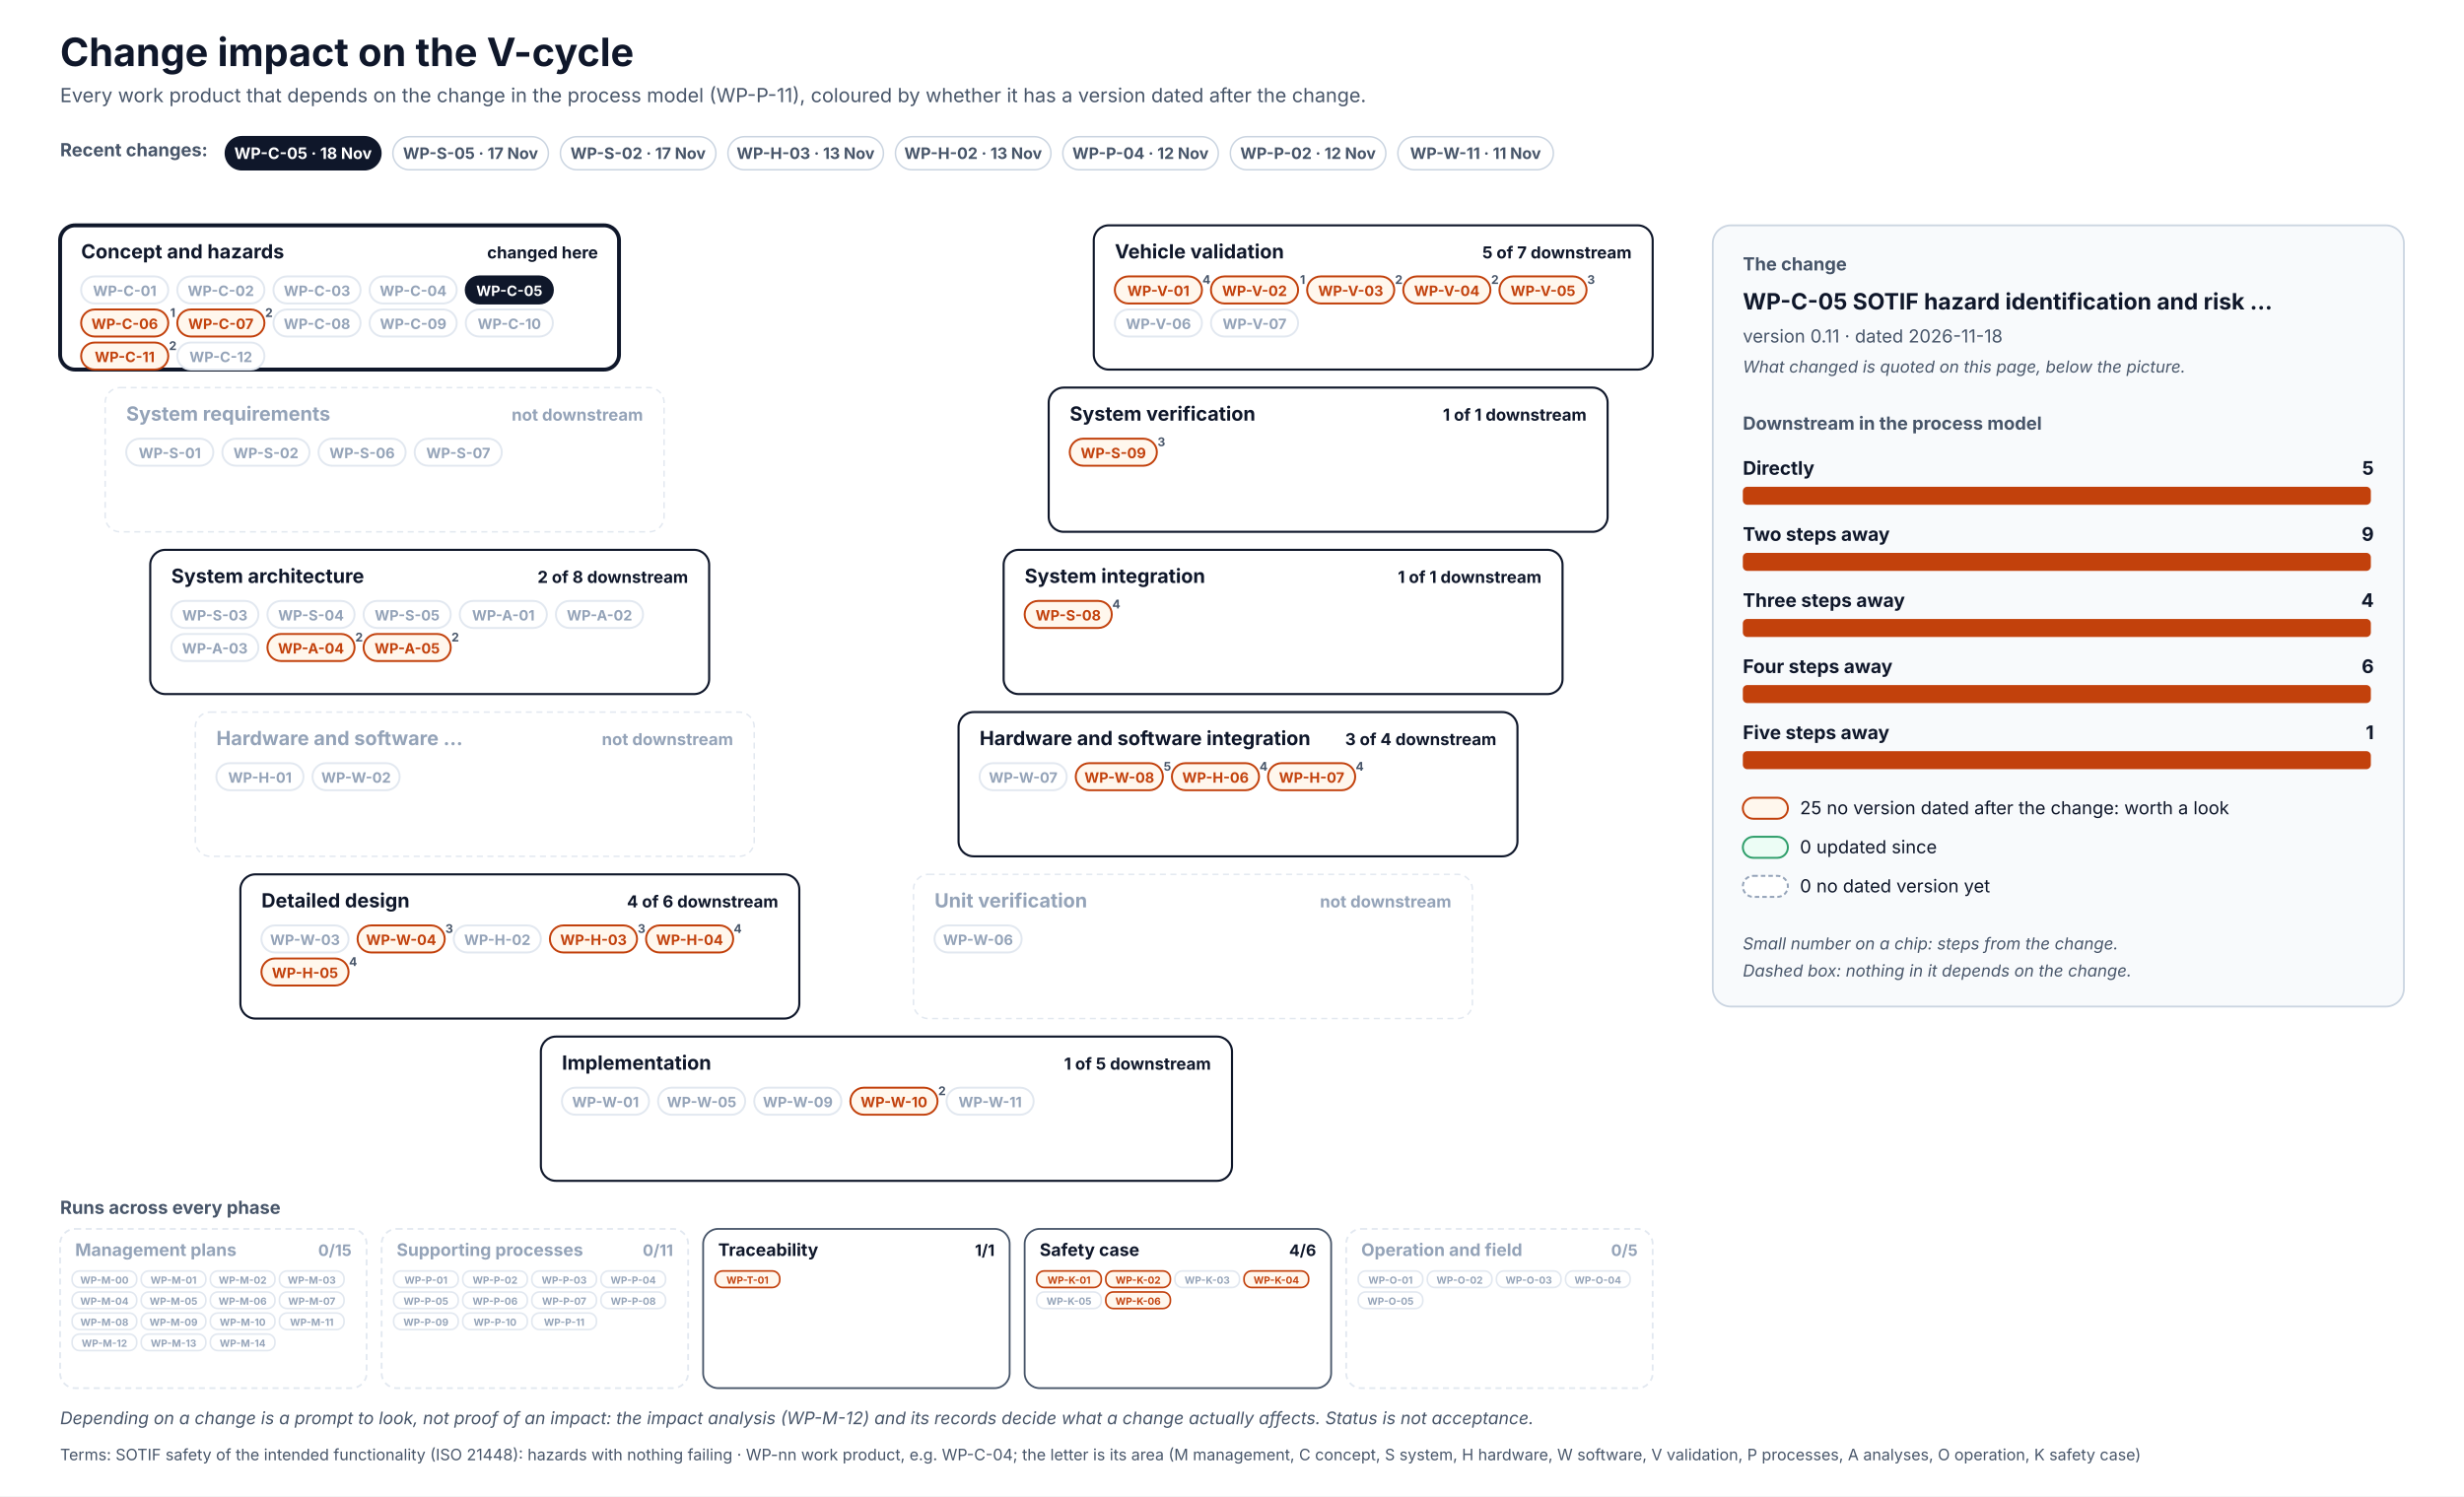
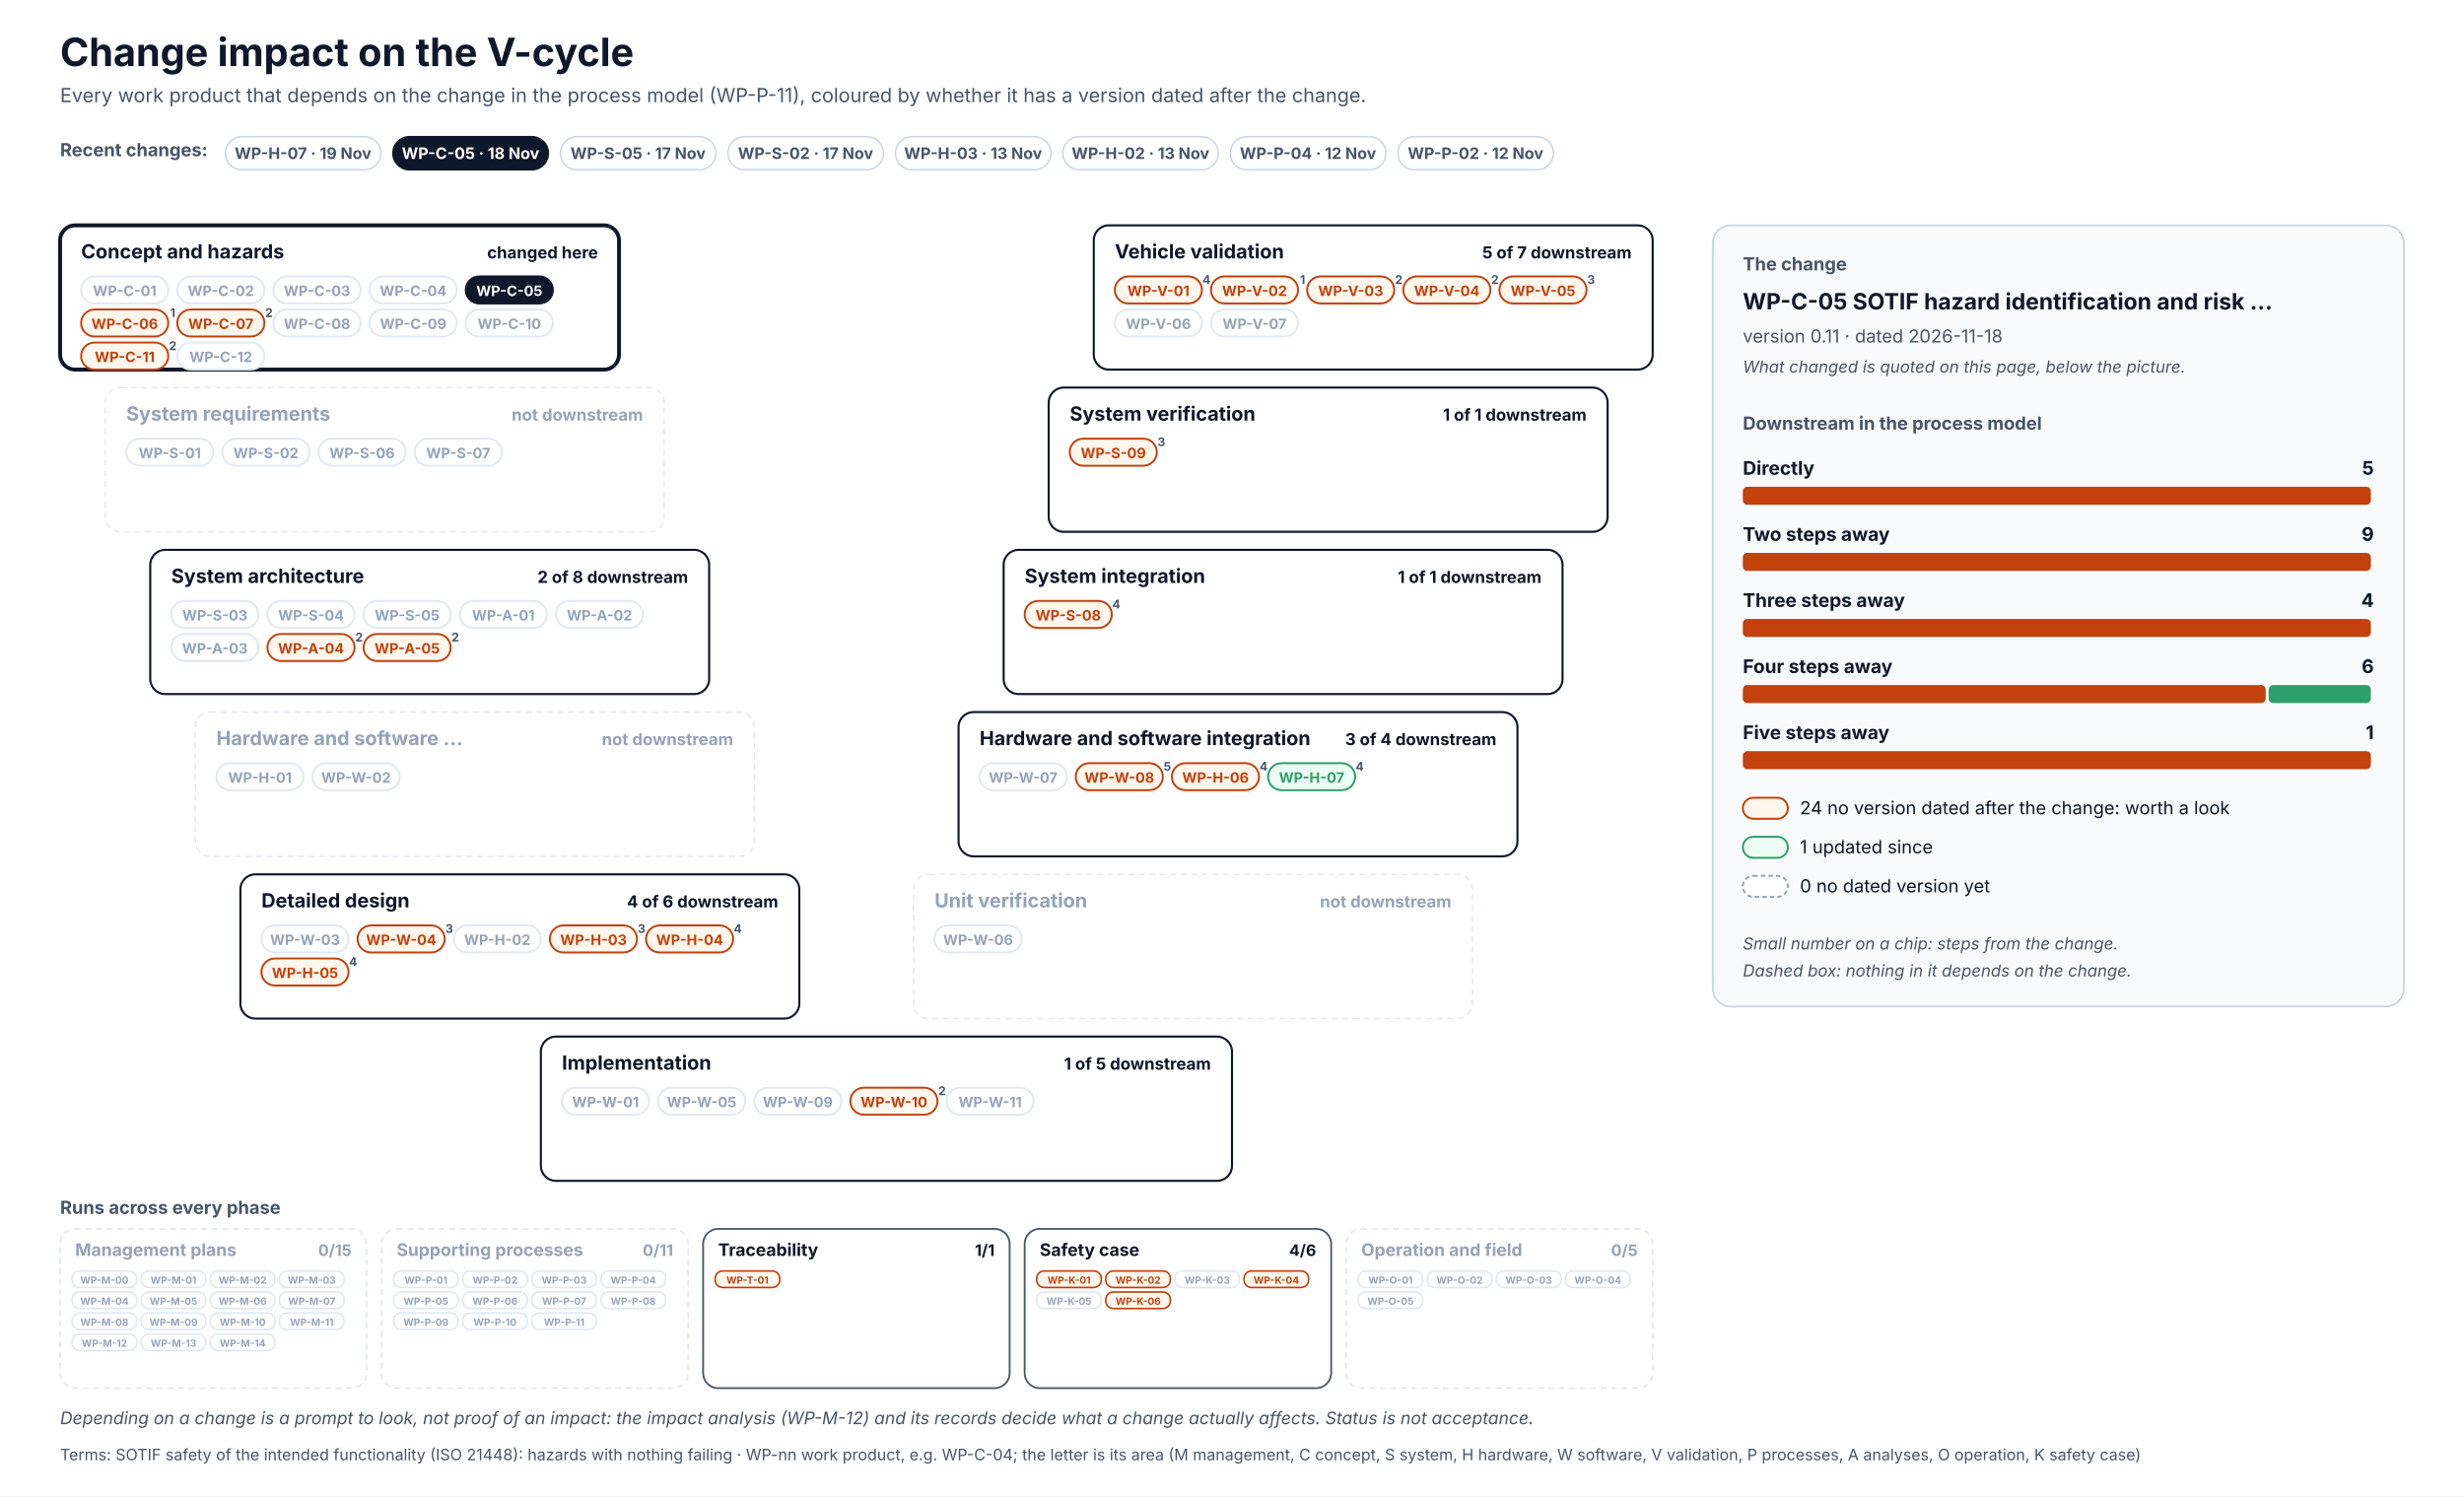
<svg xmlns="http://www.w3.org/2000/svg" width="1640" height="996" viewBox="0 0 1640 996" font-family="Inter, 'Segoe UI', Helvetica, Arial, sans-serif" role="img">
  <defs>
    <pattern id="hatch" patternUnits="userSpaceOnUse" width="6" height="6" patternTransform="rotate(45)">
      <rect width="6" height="6" fill="#F1F5F9" />
      <line x1="0" y1="0" x2="0" y2="6" stroke="#CBD5E1" stroke-width="2" />
    </pattern>
  </defs>
  <rect x="0" y="0" width="1640" height="996" rx="0" fill="#FFFFFF" stroke="none" stroke-width="0" />
  <text x="40" y="44" font-size="26" fill="#0F172A" font-weight="700">Change impact on the V-cycle</text>
  <text x="40" y="68" font-size="13" fill="#475569">Every work product that depends on the change in the process model (WP-P-11), coloured by whether it has a version dated after the change.</text>
  <text x="40" y="104" font-size="12" fill="#475569" font-weight="700">Recent changes:</text>
  <g transform="translate(150,91)">
+     <rect x="0" y="0" width="103.5" height="22" rx="11.0" fill="#FFFFFF" stroke="#CBD5E1" stroke-width="1" />
+     <text x="51.7" y="14.8" font-size="10.5" fill="#475569" font-weight="700" text-anchor="middle">WP-H-07 · 19 Nov</text>
+   </g>
+   <g transform="translate(261.5,91)">
    <rect x="0" y="0" width="103.5" height="22" rx="11.0" fill="#0F172A" stroke="#0F172A" stroke-width="1" />
    <text x="51.7" y="14.8" font-size="10.5" fill="#FFFFFF" font-weight="700" text-anchor="middle">WP-C-05 · 18 Nov</text>
  </g>
-   <g transform="translate(261.5,91)">
+   <g transform="translate(373,91)">
    <rect x="0" y="0" width="103.5" height="22" rx="11.0" fill="#FFFFFF" stroke="#CBD5E1" stroke-width="1" />
    <text x="51.7" y="14.8" font-size="10.5" fill="#475569" font-weight="700" text-anchor="middle">WP-S-05 · 17 Nov</text>
  </g>
-   <g transform="translate(373,91)">
+   <g transform="translate(484.5,91)">
    <rect x="0" y="0" width="103.5" height="22" rx="11.0" fill="#FFFFFF" stroke="#CBD5E1" stroke-width="1" />
    <text x="51.7" y="14.8" font-size="10.5" fill="#475569" font-weight="700" text-anchor="middle">WP-S-02 · 17 Nov</text>
  </g>
-   <g transform="translate(484.5,91)">
+   <g transform="translate(596,91)">
    <rect x="0" y="0" width="103.5" height="22" rx="11.0" fill="#FFFFFF" stroke="#CBD5E1" stroke-width="1" />
    <text x="51.7" y="14.8" font-size="10.5" fill="#475569" font-weight="700" text-anchor="middle">WP-H-03 · 13 Nov</text>
  </g>
-   <g transform="translate(596,91)">
+   <g transform="translate(707.4,91)">
    <rect x="0" y="0" width="103.5" height="22" rx="11.0" fill="#FFFFFF" stroke="#CBD5E1" stroke-width="1" />
    <text x="51.7" y="14.8" font-size="10.5" fill="#475569" font-weight="700" text-anchor="middle">WP-H-02 · 13 Nov</text>
  </g>
-   <g transform="translate(707.4,91)">
+   <g transform="translate(818.9,91)">
    <rect x="0" y="0" width="103.5" height="22" rx="11.0" fill="#FFFFFF" stroke="#CBD5E1" stroke-width="1" />
    <text x="51.7" y="14.8" font-size="10.5" fill="#475569" font-weight="700" text-anchor="middle">WP-P-04 · 12 Nov</text>
  </g>
-   <g transform="translate(818.9,91)">
+   <g transform="translate(930.4,91)">
    <rect x="0" y="0" width="103.5" height="22" rx="11.0" fill="#FFFFFF" stroke="#CBD5E1" stroke-width="1" />
    <text x="51.7" y="14.8" font-size="10.5" fill="#475569" font-weight="700" text-anchor="middle">WP-P-02 · 12 Nov</text>
-   </g>
-   <g transform="translate(930.4,91)">
-     <rect x="0" y="0" width="103.5" height="22" rx="11.0" fill="#FFFFFF" stroke="#CBD5E1" stroke-width="1" />
-     <text x="51.7" y="14.8" font-size="10.5" fill="#475569" font-weight="700" text-anchor="middle">WP-W-11 · 11 Nov</text>
  </g>
  <rect x="40" y="150" width="372" height="96" rx="10" fill="#FFFFFF" stroke="#0F172A" stroke-width="2.6" />
  <text x="54" y="172" font-size="13" fill="#0F172A" font-weight="700">Concept and hazards</text>
  <text x="398" y="172" font-size="11" fill="#0F172A" font-weight="700" text-anchor="end">changed here</text>
  <rect x="54" y="184" width="58" height="18" rx="9.0" fill="#FFFFFF" stroke="#E2E8F0" stroke-width="1.3" />
  <text x="83" y="197" font-size="9.5" fill="#94A3B8" font-weight="700" text-anchor="middle">WP-C-01</text>
  <rect x="118" y="184" width="58" height="18" rx="9.0" fill="#FFFFFF" stroke="#E2E8F0" stroke-width="1.3" />
  <text x="147" y="197" font-size="9.5" fill="#94A3B8" font-weight="700" text-anchor="middle">WP-C-02</text>
  <rect x="182" y="184" width="58" height="18" rx="9.0" fill="#FFFFFF" stroke="#E2E8F0" stroke-width="1.3" />
  <text x="211" y="197" font-size="9.5" fill="#94A3B8" font-weight="700" text-anchor="middle">WP-C-03</text>
  <rect x="246" y="184" width="58" height="18" rx="9.0" fill="#FFFFFF" stroke="#E2E8F0" stroke-width="1.3" />
  <text x="275" y="197" font-size="9.5" fill="#94A3B8" font-weight="700" text-anchor="middle">WP-C-04</text>
  <rect x="310" y="184" width="58" height="18" rx="9.0" fill="#0F172A" stroke="#0F172A" stroke-width="1.3" />
  <text x="339" y="197" font-size="9.5" fill="#FFFFFF" font-weight="700" text-anchor="middle">WP-C-05</text>
  <rect x="54" y="206" width="58" height="18" rx="9.0" fill="#FFF7ED" stroke="#C2410C" stroke-width="1.3" />
  <text x="83" y="219" font-size="9.5" fill="#C2410C" font-weight="700" text-anchor="middle">WP-C-06</text>
  <text x="115" y="211" font-size="8" fill="#475569" font-weight="700" text-anchor="middle">1</text>
  <rect x="118" y="206" width="58" height="18" rx="9.0" fill="#FFF7ED" stroke="#C2410C" stroke-width="1.3" />
  <text x="147" y="219" font-size="9.5" fill="#C2410C" font-weight="700" text-anchor="middle">WP-C-07</text>
  <text x="179" y="211" font-size="8" fill="#475569" font-weight="700" text-anchor="middle">2</text>
  <rect x="182" y="206" width="58" height="18" rx="9.0" fill="#FFFFFF" stroke="#E2E8F0" stroke-width="1.3" />
  <text x="211" y="219" font-size="9.5" fill="#94A3B8" font-weight="700" text-anchor="middle">WP-C-08</text>
  <rect x="246" y="206" width="58" height="18" rx="9.0" fill="#FFFFFF" stroke="#E2E8F0" stroke-width="1.3" />
  <text x="275" y="219" font-size="9.5" fill="#94A3B8" font-weight="700" text-anchor="middle">WP-C-09</text>
  <rect x="310" y="206" width="58" height="18" rx="9.0" fill="#FFFFFF" stroke="#E2E8F0" stroke-width="1.3" />
  <text x="339" y="219" font-size="9.5" fill="#94A3B8" font-weight="700" text-anchor="middle">WP-C-10</text>
  <rect x="54" y="228" width="58" height="18" rx="9.0" fill="#FFF7ED" stroke="#C2410C" stroke-width="1.3" />
  <text x="83" y="241" font-size="9.5" fill="#C2410C" font-weight="700" text-anchor="middle">WP-C-11</text>
  <text x="115" y="233" font-size="8" fill="#475569" font-weight="700" text-anchor="middle">2</text>
  <rect x="118" y="228" width="58" height="18" rx="9.0" fill="#FFFFFF" stroke="#E2E8F0" stroke-width="1.3" />
  <text x="147" y="241" font-size="9.5" fill="#94A3B8" font-weight="700" text-anchor="middle">WP-C-12</text>
  <rect x="728" y="150" width="372" height="96" rx="10" fill="#FFFFFF" stroke="#0F172A" stroke-width="1.4" />
  <text x="742" y="172" font-size="13" fill="#0F172A" font-weight="700">Vehicle validation</text>
  <text x="1086" y="172" font-size="11" fill="#0F172A" font-weight="700" text-anchor="end">5 of 7 downstream</text>
  <rect x="742" y="184" width="58" height="18" rx="9.0" fill="#FFF7ED" stroke="#C2410C" stroke-width="1.3" />
  <text x="771" y="197" font-size="9.5" fill="#C2410C" font-weight="700" text-anchor="middle">WP-V-01</text>
  <text x="803" y="189" font-size="8" fill="#475569" font-weight="700" text-anchor="middle">4</text>
  <rect x="806" y="184" width="58" height="18" rx="9.0" fill="#FFF7ED" stroke="#C2410C" stroke-width="1.3" />
  <text x="835" y="197" font-size="9.5" fill="#C2410C" font-weight="700" text-anchor="middle">WP-V-02</text>
  <text x="867" y="189" font-size="8" fill="#475569" font-weight="700" text-anchor="middle">1</text>
  <rect x="870" y="184" width="58" height="18" rx="9.0" fill="#FFF7ED" stroke="#C2410C" stroke-width="1.3" />
  <text x="899" y="197" font-size="9.5" fill="#C2410C" font-weight="700" text-anchor="middle">WP-V-03</text>
  <text x="931" y="189" font-size="8" fill="#475569" font-weight="700" text-anchor="middle">2</text>
  <rect x="934" y="184" width="58" height="18" rx="9.0" fill="#FFF7ED" stroke="#C2410C" stroke-width="1.3" />
  <text x="963" y="197" font-size="9.5" fill="#C2410C" font-weight="700" text-anchor="middle">WP-V-04</text>
  <text x="995" y="189" font-size="8" fill="#475569" font-weight="700" text-anchor="middle">2</text>
  <rect x="998" y="184" width="58" height="18" rx="9.0" fill="#FFF7ED" stroke="#C2410C" stroke-width="1.3" />
  <text x="1027" y="197" font-size="9.5" fill="#C2410C" font-weight="700" text-anchor="middle">WP-V-05</text>
  <text x="1059" y="189" font-size="8" fill="#475569" font-weight="700" text-anchor="middle">3</text>
  <rect x="742" y="206" width="58" height="18" rx="9.0" fill="#FFFFFF" stroke="#E2E8F0" stroke-width="1.3" />
  <text x="771" y="219" font-size="9.5" fill="#94A3B8" font-weight="700" text-anchor="middle">WP-V-06</text>
  <rect x="806" y="206" width="58" height="18" rx="9.0" fill="#FFFFFF" stroke="#E2E8F0" stroke-width="1.3" />
  <text x="835" y="219" font-size="9.5" fill="#94A3B8" font-weight="700" text-anchor="middle">WP-V-07</text>
  <rect x="70" y="258" width="372" height="96" rx="10" fill="#FFFFFF" stroke="#E2E8F0" stroke-width="1" stroke-dasharray="4 3" />
  <text x="84" y="280" font-size="13" fill="#94A3B8" font-weight="700">System requirements</text>
  <text x="428" y="280" font-size="11" fill="#94A3B8" font-weight="700" text-anchor="end">not downstream</text>
  <rect x="84" y="292" width="58" height="18" rx="9.0" fill="#FFFFFF" stroke="#E2E8F0" stroke-width="1.3" />
  <text x="113" y="305" font-size="9.5" fill="#94A3B8" font-weight="700" text-anchor="middle">WP-S-01</text>
  <rect x="148" y="292" width="58" height="18" rx="9.0" fill="#FFFFFF" stroke="#E2E8F0" stroke-width="1.3" />
  <text x="177" y="305" font-size="9.5" fill="#94A3B8" font-weight="700" text-anchor="middle">WP-S-02</text>
  <rect x="212" y="292" width="58" height="18" rx="9.0" fill="#FFFFFF" stroke="#E2E8F0" stroke-width="1.3" />
  <text x="241" y="305" font-size="9.5" fill="#94A3B8" font-weight="700" text-anchor="middle">WP-S-06</text>
  <rect x="276" y="292" width="58" height="18" rx="9.0" fill="#FFFFFF" stroke="#E2E8F0" stroke-width="1.3" />
  <text x="305" y="305" font-size="9.5" fill="#94A3B8" font-weight="700" text-anchor="middle">WP-S-07</text>
  <rect x="698" y="258" width="372" height="96" rx="10" fill="#FFFFFF" stroke="#0F172A" stroke-width="1.4" />
  <text x="712" y="280" font-size="13" fill="#0F172A" font-weight="700">System verification</text>
  <text x="1056" y="280" font-size="11" fill="#0F172A" font-weight="700" text-anchor="end">1 of 1 downstream</text>
  <rect x="712" y="292" width="58" height="18" rx="9.0" fill="#FFF7ED" stroke="#C2410C" stroke-width="1.3" />
  <text x="741" y="305" font-size="9.5" fill="#C2410C" font-weight="700" text-anchor="middle">WP-S-09</text>
  <text x="773" y="297" font-size="8" fill="#475569" font-weight="700" text-anchor="middle">3</text>
  <rect x="100" y="366" width="372" height="96" rx="10" fill="#FFFFFF" stroke="#0F172A" stroke-width="1.4" />
  <text x="114" y="388" font-size="13" fill="#0F172A" font-weight="700">System architecture</text>
  <text x="458" y="388" font-size="11" fill="#0F172A" font-weight="700" text-anchor="end">2 of 8 downstream</text>
  <rect x="114" y="400" width="58" height="18" rx="9.0" fill="#FFFFFF" stroke="#E2E8F0" stroke-width="1.3" />
  <text x="143" y="413" font-size="9.5" fill="#94A3B8" font-weight="700" text-anchor="middle">WP-S-03</text>
  <rect x="178" y="400" width="58" height="18" rx="9.0" fill="#FFFFFF" stroke="#E2E8F0" stroke-width="1.3" />
  <text x="207" y="413" font-size="9.5" fill="#94A3B8" font-weight="700" text-anchor="middle">WP-S-04</text>
  <rect x="242" y="400" width="58" height="18" rx="9.0" fill="#FFFFFF" stroke="#E2E8F0" stroke-width="1.3" />
  <text x="271" y="413" font-size="9.5" fill="#94A3B8" font-weight="700" text-anchor="middle">WP-S-05</text>
  <rect x="306" y="400" width="58" height="18" rx="9.0" fill="#FFFFFF" stroke="#E2E8F0" stroke-width="1.3" />
  <text x="335" y="413" font-size="9.5" fill="#94A3B8" font-weight="700" text-anchor="middle">WP-A-01</text>
  <rect x="370" y="400" width="58" height="18" rx="9.0" fill="#FFFFFF" stroke="#E2E8F0" stroke-width="1.3" />
  <text x="399" y="413" font-size="9.5" fill="#94A3B8" font-weight="700" text-anchor="middle">WP-A-02</text>
  <rect x="114" y="422" width="58" height="18" rx="9.0" fill="#FFFFFF" stroke="#E2E8F0" stroke-width="1.3" />
  <text x="143" y="435" font-size="9.5" fill="#94A3B8" font-weight="700" text-anchor="middle">WP-A-03</text>
  <rect x="178" y="422" width="58" height="18" rx="9.0" fill="#FFF7ED" stroke="#C2410C" stroke-width="1.3" />
  <text x="207" y="435" font-size="9.5" fill="#C2410C" font-weight="700" text-anchor="middle">WP-A-04</text>
  <text x="239" y="427" font-size="8" fill="#475569" font-weight="700" text-anchor="middle">2</text>
  <rect x="242" y="422" width="58" height="18" rx="9.0" fill="#FFF7ED" stroke="#C2410C" stroke-width="1.3" />
  <text x="271" y="435" font-size="9.5" fill="#C2410C" font-weight="700" text-anchor="middle">WP-A-05</text>
  <text x="303" y="427" font-size="8" fill="#475569" font-weight="700" text-anchor="middle">2</text>
  <rect x="668" y="366" width="372" height="96" rx="10" fill="#FFFFFF" stroke="#0F172A" stroke-width="1.4" />
  <text x="682" y="388" font-size="13" fill="#0F172A" font-weight="700">System integration</text>
  <text x="1026" y="388" font-size="11" fill="#0F172A" font-weight="700" text-anchor="end">1 of 1 downstream</text>
  <rect x="682" y="400" width="58" height="18" rx="9.0" fill="#FFF7ED" stroke="#C2410C" stroke-width="1.3" />
  <text x="711" y="413" font-size="9.5" fill="#C2410C" font-weight="700" text-anchor="middle">WP-S-08</text>
  <text x="743" y="405" font-size="8" fill="#475569" font-weight="700" text-anchor="middle">4</text>
  <rect x="130" y="474" width="372" height="96" rx="10" fill="#FFFFFF" stroke="#E2E8F0" stroke-width="1" stroke-dasharray="4 3" />
  <text x="144" y="496" font-size="13" fill="#94A3B8" font-weight="700">Hardware and software …</text>
  <text x="488" y="496" font-size="11" fill="#94A3B8" font-weight="700" text-anchor="end">not downstream</text>
  <rect x="144" y="508" width="58" height="18" rx="9.0" fill="#FFFFFF" stroke="#E2E8F0" stroke-width="1.3" />
  <text x="173" y="521" font-size="9.5" fill="#94A3B8" font-weight="700" text-anchor="middle">WP-H-01</text>
  <rect x="208" y="508" width="58" height="18" rx="9.0" fill="#FFFFFF" stroke="#E2E8F0" stroke-width="1.3" />
  <text x="237" y="521" font-size="9.5" fill="#94A3B8" font-weight="700" text-anchor="middle">WP-W-02</text>
  <rect x="638" y="474" width="372" height="96" rx="10" fill="#FFFFFF" stroke="#0F172A" stroke-width="1.4" />
  <text x="652" y="496" font-size="13" fill="#0F172A" font-weight="700">Hardware and software integration</text>
  <text x="996" y="496" font-size="11" fill="#0F172A" font-weight="700" text-anchor="end">3 of 4 downstream</text>
  <rect x="652" y="508" width="58" height="18" rx="9.0" fill="#FFFFFF" stroke="#E2E8F0" stroke-width="1.3" />
  <text x="681" y="521" font-size="9.5" fill="#94A3B8" font-weight="700" text-anchor="middle">WP-W-07</text>
  <rect x="716" y="508" width="58" height="18" rx="9.0" fill="#FFF7ED" stroke="#C2410C" stroke-width="1.3" />
  <text x="745" y="521" font-size="9.5" fill="#C2410C" font-weight="700" text-anchor="middle">WP-W-08</text>
  <text x="777" y="513" font-size="8" fill="#475569" font-weight="700" text-anchor="middle">5</text>
  <rect x="780" y="508" width="58" height="18" rx="9.0" fill="#FFF7ED" stroke="#C2410C" stroke-width="1.3" />
  <text x="809" y="521" font-size="9.5" fill="#C2410C" font-weight="700" text-anchor="middle">WP-H-06</text>
  <text x="841" y="513" font-size="8" fill="#475569" font-weight="700" text-anchor="middle">4</text>
-   <rect x="844" y="508" width="58" height="18" rx="9.0" fill="#FFF7ED" stroke="#C2410C" stroke-width="1.3" />
-   <text x="873" y="521" font-size="9.5" fill="#C2410C" font-weight="700" text-anchor="middle">WP-H-07</text>
+   <rect x="844" y="508" width="58" height="18" rx="9.0" fill="#ECFDF5" stroke="#2E9E6A" stroke-width="1.3" />
+   <text x="873" y="521" font-size="9.5" fill="#2E9E6A" font-weight="700" text-anchor="middle">WP-H-07</text>
  <text x="905" y="513" font-size="8" fill="#475569" font-weight="700" text-anchor="middle">4</text>
  <rect x="160" y="582" width="372" height="96" rx="10" fill="#FFFFFF" stroke="#0F172A" stroke-width="1.4" />
  <text x="174" y="604" font-size="13" fill="#0F172A" font-weight="700">Detailed design</text>
  <text x="518" y="604" font-size="11" fill="#0F172A" font-weight="700" text-anchor="end">4 of 6 downstream</text>
  <rect x="174" y="616" width="58" height="18" rx="9.0" fill="#FFFFFF" stroke="#E2E8F0" stroke-width="1.3" />
  <text x="203" y="629" font-size="9.5" fill="#94A3B8" font-weight="700" text-anchor="middle">WP-W-03</text>
  <rect x="238" y="616" width="58" height="18" rx="9.0" fill="#FFF7ED" stroke="#C2410C" stroke-width="1.3" />
  <text x="267" y="629" font-size="9.5" fill="#C2410C" font-weight="700" text-anchor="middle">WP-W-04</text>
  <text x="299" y="621" font-size="8" fill="#475569" font-weight="700" text-anchor="middle">3</text>
  <rect x="302" y="616" width="58" height="18" rx="9.0" fill="#FFFFFF" stroke="#E2E8F0" stroke-width="1.3" />
  <text x="331" y="629" font-size="9.5" fill="#94A3B8" font-weight="700" text-anchor="middle">WP-H-02</text>
  <rect x="366" y="616" width="58" height="18" rx="9.0" fill="#FFF7ED" stroke="#C2410C" stroke-width="1.3" />
  <text x="395" y="629" font-size="9.5" fill="#C2410C" font-weight="700" text-anchor="middle">WP-H-03</text>
  <text x="427" y="621" font-size="8" fill="#475569" font-weight="700" text-anchor="middle">3</text>
  <rect x="430" y="616" width="58" height="18" rx="9.0" fill="#FFF7ED" stroke="#C2410C" stroke-width="1.3" />
  <text x="459" y="629" font-size="9.5" fill="#C2410C" font-weight="700" text-anchor="middle">WP-H-04</text>
  <text x="491" y="621" font-size="8" fill="#475569" font-weight="700" text-anchor="middle">4</text>
  <rect x="174" y="638" width="58" height="18" rx="9.0" fill="#FFF7ED" stroke="#C2410C" stroke-width="1.3" />
  <text x="203" y="651" font-size="9.5" fill="#C2410C" font-weight="700" text-anchor="middle">WP-H-05</text>
  <text x="235" y="643" font-size="8" fill="#475569" font-weight="700" text-anchor="middle">4</text>
  <rect x="608" y="582" width="372" height="96" rx="10" fill="#FFFFFF" stroke="#E2E8F0" stroke-width="1" stroke-dasharray="4 3" />
  <text x="622" y="604" font-size="13" fill="#94A3B8" font-weight="700">Unit verification</text>
  <text x="966" y="604" font-size="11" fill="#94A3B8" font-weight="700" text-anchor="end">not downstream</text>
  <rect x="622" y="616" width="58" height="18" rx="9.0" fill="#FFFFFF" stroke="#E2E8F0" stroke-width="1.3" />
  <text x="651" y="629" font-size="9.5" fill="#94A3B8" font-weight="700" text-anchor="middle">WP-W-06</text>
  <rect x="360" y="690" width="460" height="96" rx="10" fill="#FFFFFF" stroke="#0F172A" stroke-width="1.4" />
  <text x="374" y="712" font-size="13" fill="#0F172A" font-weight="700">Implementation</text>
  <text x="806" y="712" font-size="11" fill="#0F172A" font-weight="700" text-anchor="end">1 of 5 downstream</text>
  <rect x="374" y="724" width="58" height="18" rx="9.0" fill="#FFFFFF" stroke="#E2E8F0" stroke-width="1.3" />
  <text x="403" y="737" font-size="9.5" fill="#94A3B8" font-weight="700" text-anchor="middle">WP-W-01</text>
  <rect x="438" y="724" width="58" height="18" rx="9.0" fill="#FFFFFF" stroke="#E2E8F0" stroke-width="1.3" />
  <text x="467" y="737" font-size="9.5" fill="#94A3B8" font-weight="700" text-anchor="middle">WP-W-05</text>
  <rect x="502" y="724" width="58" height="18" rx="9.0" fill="#FFFFFF" stroke="#E2E8F0" stroke-width="1.3" />
  <text x="531" y="737" font-size="9.5" fill="#94A3B8" font-weight="700" text-anchor="middle">WP-W-09</text>
  <rect x="566" y="724" width="58" height="18" rx="9.0" fill="#FFF7ED" stroke="#C2410C" stroke-width="1.3" />
  <text x="595" y="737" font-size="9.5" fill="#C2410C" font-weight="700" text-anchor="middle">WP-W-10</text>
  <text x="627" y="729" font-size="8" fill="#475569" font-weight="700" text-anchor="middle">2</text>
  <rect x="630" y="724" width="58" height="18" rx="9.0" fill="#FFFFFF" stroke="#E2E8F0" stroke-width="1.3" />
  <text x="659" y="737" font-size="9.5" fill="#94A3B8" font-weight="700" text-anchor="middle">WP-W-11</text>
  <text x="40" y="808" font-size="12" fill="#475569" font-weight="700">Runs across every phase</text>
  <rect x="40" y="818" width="204" height="106" rx="10" fill="#FFFFFF" stroke="#E2E8F0" stroke-width="1.2" stroke-dasharray="4 3" />
  <text x="50" y="836" font-size="11.5" fill="#94A3B8" font-weight="700">Management plans</text>
  <text x="234" y="836" font-size="10.5" fill="#94A3B8" font-weight="700" text-anchor="end">0/15</text>
  <rect x="48" y="846" width="43" height="11" rx="5" fill="#FFFFFF" stroke="#E2E8F0" stroke-width="1.1" />
  <text x="69.5" y="854.5" font-size="6.6" fill="#94A3B8" font-weight="700" text-anchor="middle">WP-M-00</text>
  <rect x="94" y="846" width="43" height="11" rx="5" fill="#FFFFFF" stroke="#E2E8F0" stroke-width="1.1" />
  <text x="115.5" y="854.5" font-size="6.6" fill="#94A3B8" font-weight="700" text-anchor="middle">WP-M-01</text>
  <rect x="140" y="846" width="43" height="11" rx="5" fill="#FFFFFF" stroke="#E2E8F0" stroke-width="1.1" />
  <text x="161.5" y="854.5" font-size="6.6" fill="#94A3B8" font-weight="700" text-anchor="middle">WP-M-02</text>
  <rect x="186" y="846" width="43" height="11" rx="5" fill="#FFFFFF" stroke="#E2E8F0" stroke-width="1.1" />
  <text x="207.5" y="854.5" font-size="6.6" fill="#94A3B8" font-weight="700" text-anchor="middle">WP-M-03</text>
  <rect x="48" y="860" width="43" height="11" rx="5" fill="#FFFFFF" stroke="#E2E8F0" stroke-width="1.1" />
  <text x="69.5" y="868.5" font-size="6.6" fill="#94A3B8" font-weight="700" text-anchor="middle">WP-M-04</text>
  <rect x="94" y="860" width="43" height="11" rx="5" fill="#FFFFFF" stroke="#E2E8F0" stroke-width="1.1" />
  <text x="115.5" y="868.5" font-size="6.6" fill="#94A3B8" font-weight="700" text-anchor="middle">WP-M-05</text>
  <rect x="140" y="860" width="43" height="11" rx="5" fill="#FFFFFF" stroke="#E2E8F0" stroke-width="1.1" />
  <text x="161.5" y="868.5" font-size="6.6" fill="#94A3B8" font-weight="700" text-anchor="middle">WP-M-06</text>
  <rect x="186" y="860" width="43" height="11" rx="5" fill="#FFFFFF" stroke="#E2E8F0" stroke-width="1.1" />
  <text x="207.5" y="868.5" font-size="6.6" fill="#94A3B8" font-weight="700" text-anchor="middle">WP-M-07</text>
  <rect x="48" y="874" width="43" height="11" rx="5" fill="#FFFFFF" stroke="#E2E8F0" stroke-width="1.1" />
  <text x="69.5" y="882.5" font-size="6.6" fill="#94A3B8" font-weight="700" text-anchor="middle">WP-M-08</text>
  <rect x="94" y="874" width="43" height="11" rx="5" fill="#FFFFFF" stroke="#E2E8F0" stroke-width="1.1" />
  <text x="115.5" y="882.5" font-size="6.6" fill="#94A3B8" font-weight="700" text-anchor="middle">WP-M-09</text>
  <rect x="140" y="874" width="43" height="11" rx="5" fill="#FFFFFF" stroke="#E2E8F0" stroke-width="1.1" />
  <text x="161.5" y="882.5" font-size="6.6" fill="#94A3B8" font-weight="700" text-anchor="middle">WP-M-10</text>
  <rect x="186" y="874" width="43" height="11" rx="5" fill="#FFFFFF" stroke="#E2E8F0" stroke-width="1.1" />
  <text x="207.5" y="882.5" font-size="6.6" fill="#94A3B8" font-weight="700" text-anchor="middle">WP-M-11</text>
  <rect x="48" y="888" width="43" height="11" rx="5" fill="#FFFFFF" stroke="#E2E8F0" stroke-width="1.1" />
  <text x="69.5" y="896.5" font-size="6.6" fill="#94A3B8" font-weight="700" text-anchor="middle">WP-M-12</text>
  <rect x="94" y="888" width="43" height="11" rx="5" fill="#FFFFFF" stroke="#E2E8F0" stroke-width="1.1" />
  <text x="115.5" y="896.5" font-size="6.6" fill="#94A3B8" font-weight="700" text-anchor="middle">WP-M-13</text>
  <rect x="140" y="888" width="43" height="11" rx="5" fill="#FFFFFF" stroke="#E2E8F0" stroke-width="1.1" />
  <text x="161.5" y="896.5" font-size="6.6" fill="#94A3B8" font-weight="700" text-anchor="middle">WP-M-14</text>
  <rect x="254" y="818" width="204" height="106" rx="10" fill="#FFFFFF" stroke="#E2E8F0" stroke-width="1.2" stroke-dasharray="4 3" />
  <text x="264" y="836" font-size="11.5" fill="#94A3B8" font-weight="700">Supporting processes</text>
  <text x="448" y="836" font-size="10.5" fill="#94A3B8" font-weight="700" text-anchor="end">0/11</text>
  <rect x="262" y="846" width="43" height="11" rx="5" fill="#FFFFFF" stroke="#E2E8F0" stroke-width="1.1" />
  <text x="283.5" y="854.5" font-size="6.6" fill="#94A3B8" font-weight="700" text-anchor="middle">WP-P-01</text>
  <rect x="308" y="846" width="43" height="11" rx="5" fill="#FFFFFF" stroke="#E2E8F0" stroke-width="1.1" />
  <text x="329.5" y="854.5" font-size="6.6" fill="#94A3B8" font-weight="700" text-anchor="middle">WP-P-02</text>
  <rect x="354" y="846" width="43" height="11" rx="5" fill="#FFFFFF" stroke="#E2E8F0" stroke-width="1.1" />
  <text x="375.5" y="854.5" font-size="6.6" fill="#94A3B8" font-weight="700" text-anchor="middle">WP-P-03</text>
  <rect x="400" y="846" width="43" height="11" rx="5" fill="#FFFFFF" stroke="#E2E8F0" stroke-width="1.1" />
  <text x="421.5" y="854.5" font-size="6.6" fill="#94A3B8" font-weight="700" text-anchor="middle">WP-P-04</text>
  <rect x="262" y="860" width="43" height="11" rx="5" fill="#FFFFFF" stroke="#E2E8F0" stroke-width="1.1" />
  <text x="283.5" y="868.5" font-size="6.6" fill="#94A3B8" font-weight="700" text-anchor="middle">WP-P-05</text>
  <rect x="308" y="860" width="43" height="11" rx="5" fill="#FFFFFF" stroke="#E2E8F0" stroke-width="1.1" />
  <text x="329.5" y="868.5" font-size="6.6" fill="#94A3B8" font-weight="700" text-anchor="middle">WP-P-06</text>
  <rect x="354" y="860" width="43" height="11" rx="5" fill="#FFFFFF" stroke="#E2E8F0" stroke-width="1.1" />
  <text x="375.5" y="868.5" font-size="6.6" fill="#94A3B8" font-weight="700" text-anchor="middle">WP-P-07</text>
  <rect x="400" y="860" width="43" height="11" rx="5" fill="#FFFFFF" stroke="#E2E8F0" stroke-width="1.1" />
  <text x="421.5" y="868.5" font-size="6.6" fill="#94A3B8" font-weight="700" text-anchor="middle">WP-P-08</text>
  <rect x="262" y="874" width="43" height="11" rx="5" fill="#FFFFFF" stroke="#E2E8F0" stroke-width="1.1" />
  <text x="283.5" y="882.5" font-size="6.6" fill="#94A3B8" font-weight="700" text-anchor="middle">WP-P-09</text>
  <rect x="308" y="874" width="43" height="11" rx="5" fill="#FFFFFF" stroke="#E2E8F0" stroke-width="1.1" />
  <text x="329.5" y="882.5" font-size="6.6" fill="#94A3B8" font-weight="700" text-anchor="middle">WP-P-10</text>
  <rect x="354" y="874" width="43" height="11" rx="5" fill="#FFFFFF" stroke="#E2E8F0" stroke-width="1.1" />
  <text x="375.5" y="882.5" font-size="6.6" fill="#94A3B8" font-weight="700" text-anchor="middle">WP-P-11</text>
  <rect x="468" y="818" width="204" height="106" rx="10" fill="#FFFFFF" stroke="#475569" stroke-width="1.2" />
  <text x="478" y="836" font-size="11.5" fill="#0F172A" font-weight="700">Traceability</text>
  <text x="662" y="836" font-size="10.5" fill="#0F172A" font-weight="700" text-anchor="end">1/1</text>
  <rect x="476" y="846" width="43" height="11" rx="5" fill="#FFF7ED" stroke="#C2410C" stroke-width="1.1" />
  <text x="497.5" y="854.5" font-size="6.6" fill="#C2410C" font-weight="700" text-anchor="middle">WP-T-01</text>
  <rect x="682" y="818" width="204" height="106" rx="10" fill="#FFFFFF" stroke="#475569" stroke-width="1.2" />
  <text x="692" y="836" font-size="11.5" fill="#0F172A" font-weight="700">Safety case</text>
  <text x="876" y="836" font-size="10.5" fill="#0F172A" font-weight="700" text-anchor="end">4/6</text>
  <rect x="690" y="846" width="43" height="11" rx="5" fill="#FFF7ED" stroke="#C2410C" stroke-width="1.1" />
  <text x="711.5" y="854.5" font-size="6.6" fill="#C2410C" font-weight="700" text-anchor="middle">WP-K-01</text>
  <rect x="736" y="846" width="43" height="11" rx="5" fill="#FFF7ED" stroke="#C2410C" stroke-width="1.1" />
  <text x="757.5" y="854.5" font-size="6.6" fill="#C2410C" font-weight="700" text-anchor="middle">WP-K-02</text>
  <rect x="782" y="846" width="43" height="11" rx="5" fill="#FFFFFF" stroke="#E2E8F0" stroke-width="1.1" />
  <text x="803.5" y="854.5" font-size="6.6" fill="#94A3B8" font-weight="700" text-anchor="middle">WP-K-03</text>
  <rect x="828" y="846" width="43" height="11" rx="5" fill="#FFF7ED" stroke="#C2410C" stroke-width="1.1" />
  <text x="849.5" y="854.5" font-size="6.6" fill="#C2410C" font-weight="700" text-anchor="middle">WP-K-04</text>
  <rect x="690" y="860" width="43" height="11" rx="5" fill="#FFFFFF" stroke="#E2E8F0" stroke-width="1.1" />
  <text x="711.5" y="868.5" font-size="6.6" fill="#94A3B8" font-weight="700" text-anchor="middle">WP-K-05</text>
  <rect x="736" y="860" width="43" height="11" rx="5" fill="#FFF7ED" stroke="#C2410C" stroke-width="1.1" />
  <text x="757.5" y="868.5" font-size="6.6" fill="#C2410C" font-weight="700" text-anchor="middle">WP-K-06</text>
  <rect x="896" y="818" width="204" height="106" rx="10" fill="#FFFFFF" stroke="#E2E8F0" stroke-width="1.2" stroke-dasharray="4 3" />
  <text x="906" y="836" font-size="11.5" fill="#94A3B8" font-weight="700">Operation and field</text>
  <text x="1090" y="836" font-size="10.5" fill="#94A3B8" font-weight="700" text-anchor="end">0/5</text>
  <rect x="904" y="846" width="43" height="11" rx="5" fill="#FFFFFF" stroke="#E2E8F0" stroke-width="1.1" />
  <text x="925.5" y="854.5" font-size="6.6" fill="#94A3B8" font-weight="700" text-anchor="middle">WP-O-01</text>
  <rect x="950" y="846" width="43" height="11" rx="5" fill="#FFFFFF" stroke="#E2E8F0" stroke-width="1.1" />
  <text x="971.5" y="854.5" font-size="6.6" fill="#94A3B8" font-weight="700" text-anchor="middle">WP-O-02</text>
  <rect x="996" y="846" width="43" height="11" rx="5" fill="#FFFFFF" stroke="#E2E8F0" stroke-width="1.1" />
  <text x="1017.5" y="854.5" font-size="6.6" fill="#94A3B8" font-weight="700" text-anchor="middle">WP-O-03</text>
  <rect x="1042" y="846" width="43" height="11" rx="5" fill="#FFFFFF" stroke="#E2E8F0" stroke-width="1.1" />
  <text x="1063.5" y="854.5" font-size="6.6" fill="#94A3B8" font-weight="700" text-anchor="middle">WP-O-04</text>
  <rect x="904" y="860" width="43" height="11" rx="5" fill="#FFFFFF" stroke="#E2E8F0" stroke-width="1.1" />
  <text x="925.5" y="868.5" font-size="6.6" fill="#94A3B8" font-weight="700" text-anchor="middle">WP-O-05</text>
  <rect x="1140" y="150" width="460" height="520" rx="12" fill="#F8FAFC" stroke="#CBD5E1" stroke-width="1.2" />
  <text x="1160" y="180" font-size="12" fill="#475569" font-weight="700">The change</text>
  <text x="1160" y="206" font-size="15" fill="#0F172A" font-weight="700">WP-C-05 SOTIF hazard identification and risk …</text>
  <text x="1160" y="228" font-size="12" fill="#475569">version 0.11 · dated 2026-11-18</text>
  <text x="1160" y="248" font-size="11" fill="#475569" font-style="italic">What changed is quoted on this page, below the picture.</text>
  <text x="1160" y="286" font-size="12" fill="#475569" font-weight="700">Downstream in the process model</text>
  <text x="1160" y="316" font-size="12.5" fill="#0F172A" font-weight="700">Directly</text>
  <text x="1580" y="316" font-size="12.5" fill="#0F172A" font-weight="700" text-anchor="end">5</text>
  <rect x="1160" y="324" width="418" height="12" rx="3" fill="#C2410C" stroke="none" stroke-width="0" />
  <text x="1160" y="360" font-size="12.5" fill="#0F172A" font-weight="700">Two steps away</text>
  <text x="1580" y="360" font-size="12.5" fill="#0F172A" font-weight="700" text-anchor="end">9</text>
  <rect x="1160" y="368" width="418" height="12" rx="3" fill="#C2410C" stroke="none" stroke-width="0" />
  <text x="1160" y="404" font-size="12.5" fill="#0F172A" font-weight="700">Three steps away</text>
  <text x="1580" y="404" font-size="12.5" fill="#0F172A" font-weight="700" text-anchor="end">4</text>
  <rect x="1160" y="412" width="418" height="12" rx="3" fill="#C2410C" stroke="none" stroke-width="0" />
  <text x="1160" y="448" font-size="12.5" fill="#0F172A" font-weight="700">Four steps away</text>
  <text x="1580" y="448" font-size="12.5" fill="#0F172A" font-weight="700" text-anchor="end">6</text>
-   <rect x="1160" y="456" width="418" height="12" rx="3" fill="#C2410C" stroke="none" stroke-width="0" />
+   <rect x="1160" y="456" width="348" height="12" rx="3" fill="#C2410C" stroke="none" stroke-width="0" />
+   <rect x="1510" y="456" width="68" height="12" rx="3" fill="#2E9E6A" stroke="none" stroke-width="0" />
  <text x="1160" y="492" font-size="12.5" fill="#0F172A" font-weight="700">Five steps away</text>
  <text x="1580" y="492" font-size="12.5" fill="#0F172A" font-weight="700" text-anchor="end">1</text>
  <rect x="1160" y="500" width="418" height="12" rx="3" fill="#C2410C" stroke="none" stroke-width="0" />
  <rect x="1160" y="531" width="30" height="14" rx="7" fill="#FFF7ED" stroke="#C2410C" stroke-width="1.3" />
-   <text x="1198" y="542" font-size="12" fill="#0F172A">25 no version dated after the change: worth a look</text>
+   <text x="1198" y="542" font-size="12" fill="#0F172A">24 no version dated after the change: worth a look</text>
  <rect x="1160" y="557" width="30" height="14" rx="7" fill="#ECFDF5" stroke="#2E9E6A" stroke-width="1.3" />
-   <text x="1198" y="568" font-size="12" fill="#0F172A">0 updated since</text>
+   <text x="1198" y="568" font-size="12" fill="#0F172A">1 updated since</text>
  <rect x="1160" y="583" width="30" height="14" rx="7" fill="#FFFFFF" stroke="#94A3B8" stroke-width="1.3" stroke-dasharray="3 2" />
  <text x="1198" y="594" font-size="12" fill="#0F172A">0 no dated version yet</text>
  <text x="1160" y="632" font-size="11" fill="#475569" font-style="italic">Small number on a chip: steps from the change.</text>
  <text x="1160" y="650" font-size="11" fill="#475569" font-style="italic">Dashed box: nothing in it depends on the change.</text>
  <text x="40" y="948" font-size="11.5" fill="#475569" font-style="italic">Depending on a change is a prompt to look, not proof of an impact: the impact analysis (WP-M-12) and its records decide what a change actually affects. Status is not acceptance.</text>
  <g class="terms">
    <text x="40" y="972" font-size="10.5" fill="#475569">Terms: SOTIF safety of the intended functionality (ISO 21448): hazards with nothing failing · WP-nn work product, e.g. WP-C-04; the letter is its area (M management, C concept, S system, H hardware, W software, V validation, P processes, A analyses, O operation, K safety case)</text>
  </g>
</svg>
